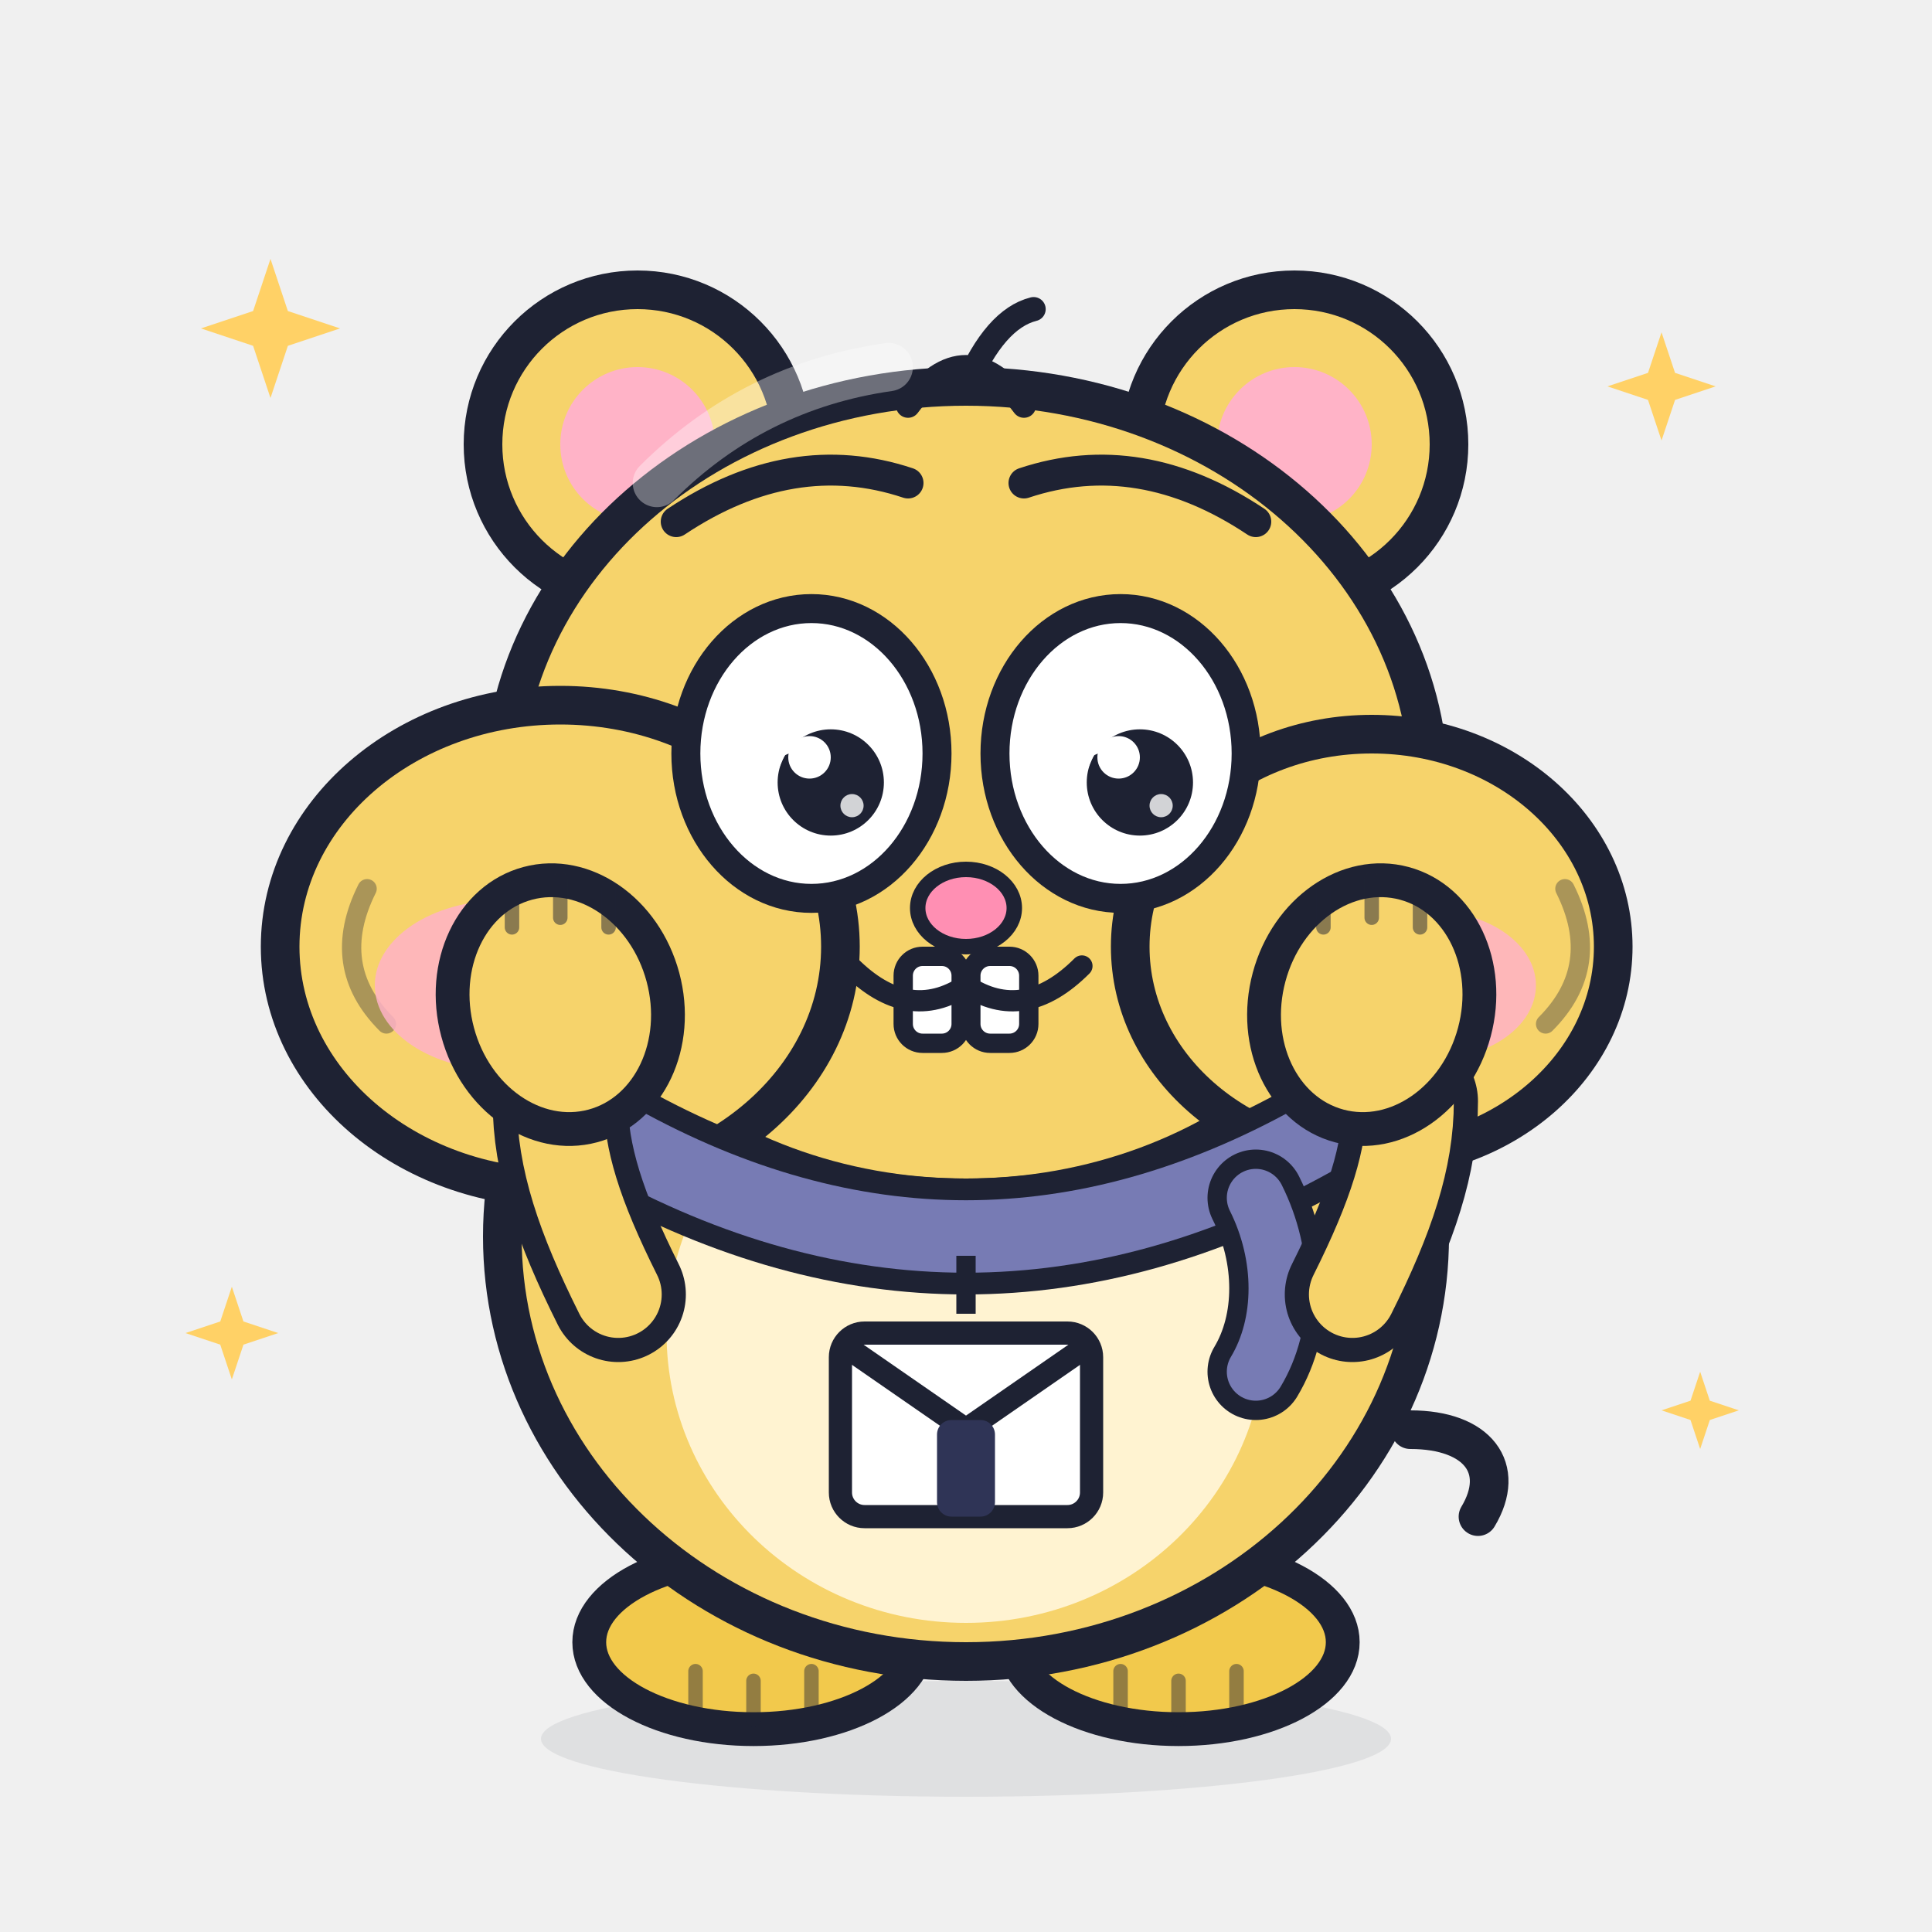
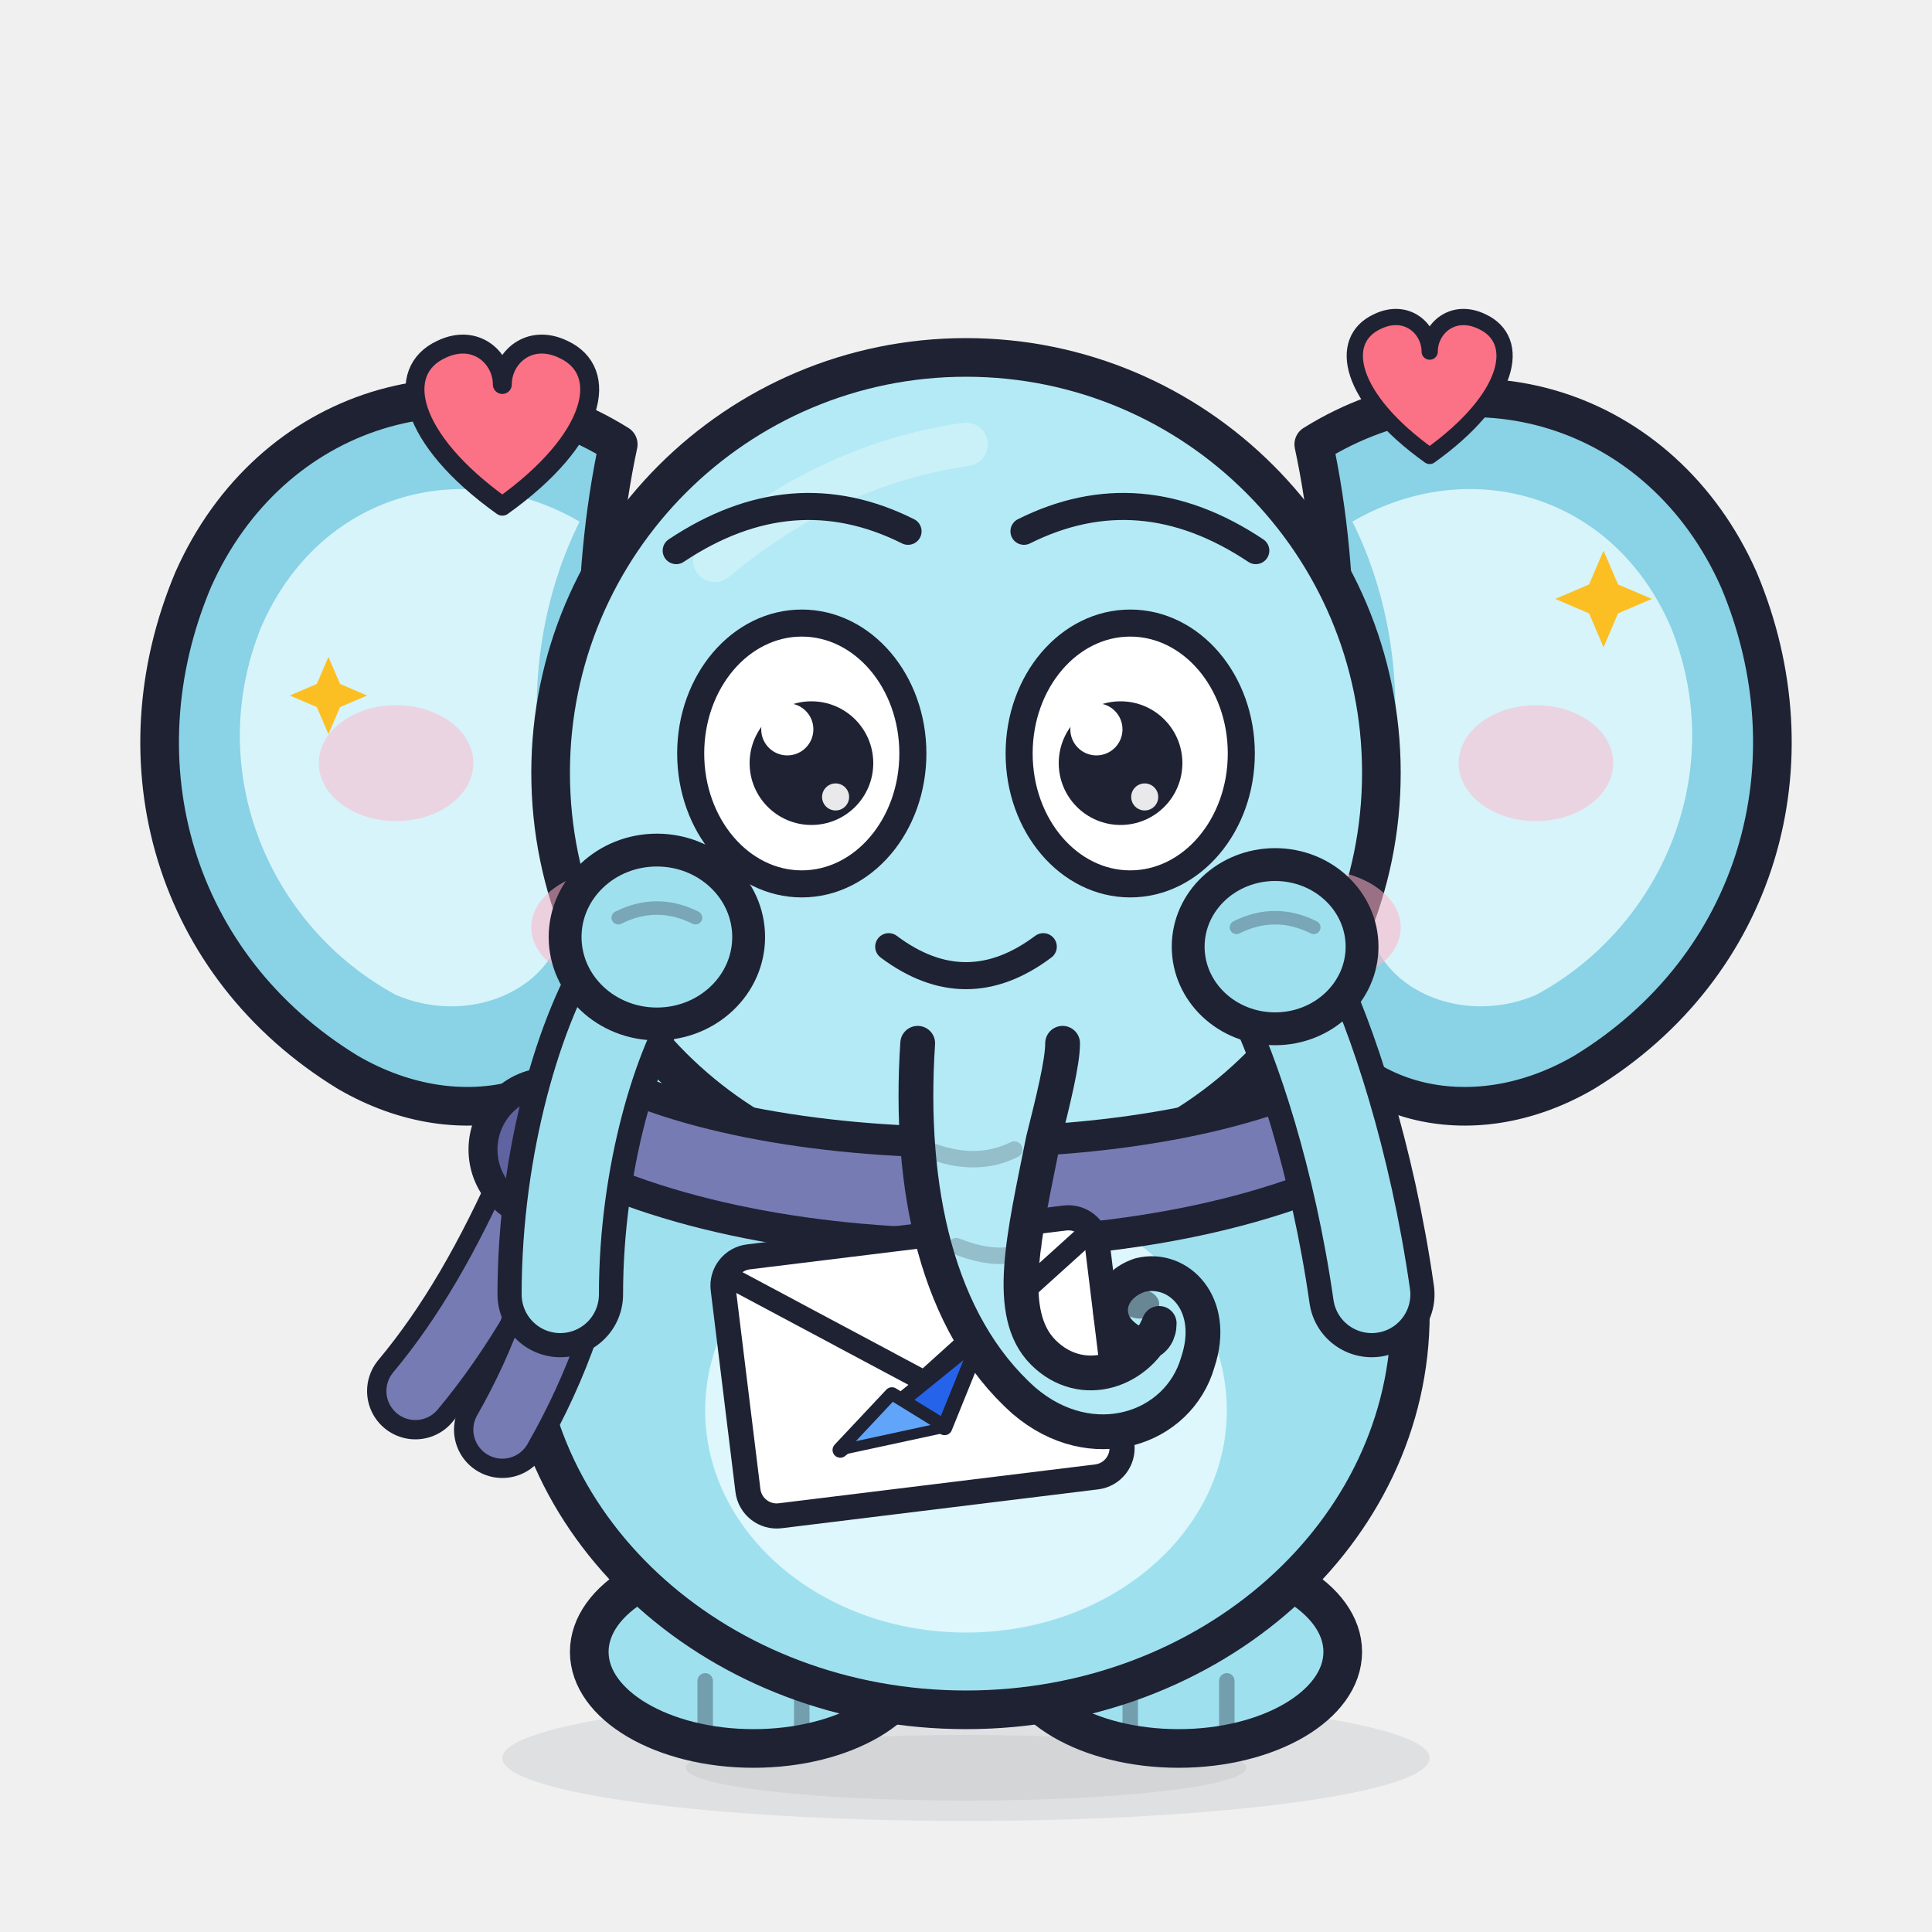
- <svg xmlns="http://www.w3.org/2000/svg" viewBox="0 0 200 200" width="88" height="88" role="img" aria-label="信使仓鼠小递 · 卖萌 Cute">
-   <style>
-   .ex-motion { animation: ex-bob 2.8s ease-in-out infinite; transform-box: fill-box; transform-origin: 50% 50%; }
-   .ex-anim-tear { animation: ex-tear 1.8s ease-in infinite; transform-box: fill-box; transform-origin: center; }
-   .ex-anim-sweat { animation: ex-tear 1.5s ease-in infinite; transform-box: fill-box; transform-origin: center; }
-   .ex-anim-heart { animation: ex-heart 2.2s ease-out infinite; transform-box: fill-box; transform-origin: center; }
-   .ex-anim-spark { animation: ex-spark 1.9s ease-in-out infinite; transform-box: fill-box; transform-origin: center; }
-   .ex-anim-rain { animation: ex-rain 1.4s linear infinite; transform-box: fill-box; transform-origin: center; }
-   .ex-anim-confetti { animation: ex-confetti 2.4s linear infinite; transform-box: fill-box; transform-origin: center; }
-   .ex-anim-pulse { animation: ex-pulse 1.6s ease-in-out infinite; transform-box: fill-box; transform-origin: center; }
-   .ex-anim-knock { animation: ex-knock 0.55s ease-in-out infinite; transform-box: fill-box; transform-origin: center; }
-   .ex-anim-knockline { animation: ex-knockline 0.55s ease-out infinite; transform-box: fill-box; transform-origin: center; }
-   .ex-anim-palm { animation: ex-palm 0.9s ease-in-out infinite; transform-box: fill-box; transform-origin: center; }
-   .ex-anim-steam { animation: ex-steam 1.8s ease-out infinite; transform-box: fill-box; transform-origin: center; }
-   .ex-anim-shock { animation: ex-shock 0.5s ease-in-out infinite; transform-box: fill-box; transform-origin: center; }
-   @keyframes ex-bob { 0%,100% { transform: translateY(0); } 50% { transform: translateY(-2.5px); } }
-   @keyframes ex-bounce { 0%,100% { transform: translateY(0); } 40% { transform: translateY(-6px); } 60% { transform: translateY(-2px); } }
-   @keyframes ex-tremble { 0%,100% { transform: translateX(0); } 25% { transform: translateX(-1px); } 75% { transform: translateX(1px); } }
-   @keyframes ex-sway { 0%,100% { transform: rotate(0deg); } 50% { transform: rotate(2deg); } }
-   @keyframes ex-shake { 0%,100% { transform: translateX(0); } 20% { transform: translateX(-4.24px); } 40% { transform: translateX(4.24px); } 60% { transform: translateX(-2.75px); } 80% { transform: translateX(1.75px); } }
-   @keyframes ex-tear { 0% { transform: translateY(0); opacity: 0; } 18% { opacity: 1; } 100% { transform: translateY(8.58px); opacity: 0; } }
-   @keyframes ex-heart { 0% { transform: translateY(0) scale(.65); opacity: 0; } 20% { opacity: 1; } 100% { transform: translateY(-14.04px) scale(1.15); opacity: 0; } }
-   @keyframes ex-spark { 0%,100% { transform: scale(.6) rotate(0deg); opacity: .3; } 50% { transform: scale(1.15) rotate(25deg); opacity: 1; } }
-   @keyframes ex-rain { 0% { transform: translateY(0); opacity: 0; } 20% { opacity: 1; } 100% { transform: translateY(9.36px); opacity: 0; } }
-   @keyframes ex-confetti { 0% { transform: translateY(-4px) rotate(0deg); opacity: 1; } 100% { transform: translateY(14px) rotate(200deg); opacity: 0; } }
-   @keyframes ex-pulse { 0%,100% { transform: scale(1); opacity: .35; } 50% { transform: scale(1.18); opacity: .7; } }
-   @keyframes ex-knock { 0%,100% { transform: translateX(3.51px); } 35% { transform: translateX(0); } }
-   @keyframes ex-knockline { 0%,100% { transform: scaleX(.6); opacity: .35; } 35% { transform: scaleX(1); opacity: 1; } }
-   @keyframes ex-palm { 0%,100% { transform: translateY(0) rotate(0deg); } 50% { transform: translateY(-1px) rotate(-4deg); } }
-   @keyframes ex-steam { 0% { transform: translateY(0); opacity: .7; } 100% { transform: translateY(-7.02px); opacity: 0; } }
-   @keyframes ex-shock { 0%,100% { transform: scaleX(.7); opacity: .4; } 50% { transform: scaleX(1.25); opacity: 1; } }
-   @keyframes ex-drift { 0%,100% { transform: translateY(0); } 50% { transform: translateY(-1.56px); } }
-   @media (prefers-reduced-motion: reduce) {
-     .ex-motion, [class*="ex-anim-"] { animation: none !important; }
-   }
-   </style>
-   <g class="ex-motion ex-cute">
-     <g class="ex-base">
-       <ellipse cx="100" cy="180" rx="44" ry="6" fill="#1E2233" opacity=".08" />
-       <path d="M146 148c7 0 10 4 7 9" fill="none" stroke="#1E2233" stroke-width="4" stroke-linecap="round" />
-       <g fill="#F2C94C" stroke="#1E2233" stroke-width="3.5">
-         <ellipse cx="78" cy="170" rx="17" ry="9" />
-         <ellipse cx="122" cy="170" rx="17" ry="9" />
-       </g>
-       <g stroke="#1E2233" stroke-width="1.5" opacity=".45" stroke-linecap="round">
-         <path d="M72 173v4" />
-         <path d="M78 174v4" />
-         <path d="M84 173v4" />
-         <path d="M116 173v4" />
-         <path d="M122 174v4" />
-         <path d="M128 173v4" />
-       </g>
-       <ellipse cx="100" cy="128" rx="48" ry="44" fill="#F6D36B" stroke="#1E2233" stroke-width="4" />
-       <ellipse cx="100" cy="138" rx="31" ry="30" fill="#FFF3D1" />
-       <g fill="#F6D36B" stroke="#1E2233" stroke-width="4">
-         <circle cx="66" cy="46" r="16" />
-         <circle cx="134" cy="46" r="16" />
-       </g>
-       <g fill="#FFB3C7">
-         <circle cx="66" cy="46" r="8" />
-         <circle cx="134" cy="46" r="8" />
-       </g>
-       <ellipse cx="100" cy="82" rx="48" ry="42" fill="#F6D36B" stroke="#1E2233" stroke-width="4" />
-       <path d="M94 42q6-8 12 0M100 40q3-7 7-8" fill="none" stroke="#1E2233" stroke-width="2.5" stroke-linecap="round" />
-       <g fill="#F6D36B" stroke="#1E2233" stroke-width="4">
-         <ellipse cx="58" cy="98" rx="29" ry="25" />
-         <ellipse cx="142" cy="98" rx="25" ry="22" />
-       </g>
-       <path d="M38 92q-4 8 2 14M162 92q4 8-2 14" fill="none" stroke="#1E2233" stroke-width="2" opacity=".35" stroke-linecap="round" />
-       <path d="M64 118q36 20 72 0" fill="none" stroke="#1E2233" stroke-width="12" stroke-linecap="round" />
-       <path d="M64 118q36 20 72 0" fill="none" stroke="#777BB4" stroke-width="7.5" stroke-linecap="round" />
-       <path d="M130 124c3 6 3 13 0 18" fill="none" stroke="#1E2233" stroke-width="10" stroke-linecap="round" />
-       <path d="M130 124c3 6 3 13 0 18" fill="none" stroke="#777BB4" stroke-width="6" stroke-linecap="round" />
-       <line x1="100" y1="130" x2="100" y2="136" stroke="#1E2233" stroke-width="2" />
-       <rect x="87" y="138" width="26" height="19" rx="2.5" fill="#FFFFFF" stroke="#1E2233" stroke-width="2.4" />
-       <path d="M87 139l13 9 13-9" fill="none" stroke="#1E2233" stroke-width="2.4" stroke-linejoin="round" />
-       <rect x="97" y="147" width="6" height="10" rx="1.5" fill="#2F3456" />
-       <path d="M68 50q10-10 24-12" fill="none" stroke="#FFF" stroke-width="5" opacity=".35" stroke-linecap="round" />
+ <svg xmlns="http://www.w3.org/2000/svg" width="88" height="88" viewBox="0 0 200 200" role="img" aria-labelledby="petTitle petDesc">
+   <g stroke-linecap="round" stroke-linejoin="round">
+     <ellipse cx="100" cy="182" rx="48" ry="6.5" fill="#1E2233" opacity=".08" />
+     <ellipse cx="100" cy="183" rx="29" ry="3.4" fill="#1E2233" opacity=".06" />
+     <g fill="#9FE0EF" stroke="#1E2233" stroke-width="4">
+       <ellipse cx="78" cy="171" rx="17" ry="10" />
+       <ellipse cx="122" cy="171" rx="17" ry="10" />
    </g>
-     <g class="ex-face">
-       <ellipse cx="84" cy="78" rx="13" ry="15" fill="#FFF" stroke="#1E2233" stroke-width="3" />
-       <circle cx="86" cy="81" r="5.5" fill="#1E2233" />
-       <circle cx="83.8" cy="78.4" r="2.2" fill="#FFF" />
-       <circle cx="88.2" cy="83.4" r="1.2" fill="#FFF" opacity=".8" />
-       <path d="M80 73l1.2 2.8 2.8 1.2-2.8 1.2-1.2 2.8-1.2-2.8-2.8-1.2 2.8-1.2z" fill="#FFF" />
-       <ellipse cx="116" cy="78" rx="13" ry="15" fill="#FFF" stroke="#1E2233" stroke-width="3" />
-       <circle cx="118" cy="81" r="5.5" fill="#1E2233" />
-       <circle cx="115.8" cy="78.4" r="2.2" fill="#FFF" />
-       <circle cx="120.2" cy="83.4" r="1.2" fill="#FFF" opacity=".8" />
-       <path d="M112 73l1.2 2.8 2.8 1.2-2.8 1.2-1.2 2.8-1.2-2.8-2.8-1.2 2.8-1.2z" fill="#FFF" />
-       <path d="M70 54q12-8 24-4" fill="none" stroke="#1E2233" stroke-width="3.2" stroke-linecap="round" />
-       <path d="M106 50q12-4 24 4" fill="none" stroke="#1E2233" stroke-width="3.2" stroke-linecap="round" />
-       <ellipse cx="100" cy="94" rx="5" ry="4" fill="#FF8FB3" stroke="#1E2233" stroke-width="1.6" />
-       <g fill="#FFF" stroke="#1E2233" stroke-width="2">
-         <rect x="93.5" y="99" width="6" height="9" rx="2" />
-         <rect x="100.5" y="99" width="6" height="9" rx="2" />
-       </g>
-       <path d="M88 100q6 6 12 2M112 100q-6 6-12 2" fill="none" stroke="#1E2233" stroke-width="2.2" stroke-linecap="round" />
-       <ellipse cx="52" cy="102" rx="13.2" ry="8.8" fill="#FFB3C7" opacity="0.85" />
-       <ellipse cx="148" cy="102" rx="11" ry="7.7" fill="#FFB3C7" opacity="0.85" />
+     <g fill="none" stroke="#1E2233" stroke-width="1.6" opacity=".35">
+       <path d="M73 174v5" />
+       <path d="M83 174v5" />
+       <path d="M117 174v5" />
+       <path d="M127 174v5" />
    </g>
-     <g class="ex-arms">
-       <path d="M64 134c-4-8-6-14-6-20" fill="none" stroke="#1E2233" stroke-width="14" stroke-linecap="round" />
-       <path d="M64 134c-4-8-6-14-6-20" fill="none" stroke="#F6D36B" stroke-width="9" stroke-linecap="round" />
-       <ellipse cx="58" cy="104" rx="11" ry="13" fill="#F6D36B" stroke="#1E2233" stroke-width="3.5" transform="rotate(-15 58 104)" />
-       <g stroke="#1E2233" stroke-width="1.5" opacity=".5" stroke-linecap="round">
-         <path d="M53 96v-4" />
-         <path d="M58 95v-4" />
-         <path d="M63 96v-4" />
-       </g>
-       <path d="M140 134c4-8 6-14 6-20" fill="none" stroke="#1E2233" stroke-width="14" stroke-linecap="round" />
-       <path d="M140 134c4-8 6-14 6-20" fill="none" stroke="#F6D36B" stroke-width="9" stroke-linecap="round" />
-       <ellipse cx="142" cy="104" rx="11" ry="13" fill="#F6D36B" stroke="#1E2233" stroke-width="3.5" transform="rotate(15 142 104)" />
-       <g stroke="#1E2233" stroke-width="1.5" opacity=".5" stroke-linecap="round">
-         <path d="M137 96v-4" />
-         <path d="M142 95v-4" />
-         <path d="M147 96v-4" />
-       </g>
+     <ellipse cx="100" cy="136" rx="46" ry="41" fill="#9FE0EF" stroke="#1E2233" stroke-width="4" />
+     <ellipse cx="100" cy="146" rx="27" ry="23" fill="#DDF7FC" />
+     <g transform="rotate(0 64 72)">
+       <path d="M64 46 C48 36 28 42 20 60 C12 79 18 100 36 111 C48 118 61 114 65 104 C66 100 66 96 65 92 C61 77 61 60 64 46 Z" fill="#8AD2E5" stroke="#1E2233" stroke-width="4" />
+       <path d="M60 54 C48 47 33 51 27 65 C21 80 28 96 41 103 C48 106 56 103 58 97 C59 93 58 89 57 85 C54 73 56 62 60 54 Z" fill="#D6F4FA" />
+       <ellipse cx="41" cy="79" rx="8" ry="6" fill="#FFB3C7" opacity=".5" />
    </g>
-     <g class="ex-effects">
-       <g class="ex-anim-spark" style="animation-delay:0s" transform="translate(28 34) scale(0.9)">
-         <path d="M0 -8L2 -2 8 0 2 2 0 8-2 2-8 0-2-2Z" fill="#FFD166" />
-       </g>
-       <g class="ex-anim-spark" style="animation-delay:0.5s" transform="translate(172 40) scale(0.7)">
-         <path d="M0 -8L2 -2 8 0 2 2 0 8-2 2-8 0-2-2Z" fill="#FFD166" />
-       </g>
-       <g class="ex-anim-spark" style="animation-delay:0.9s" transform="translate(24 138) scale(0.6)">
-         <path d="M0 -8L2 -2 8 0 2 2 0 8-2 2-8 0-2-2Z" fill="#FFD166" />
-       </g>
-       <g class="ex-anim-spark" style="animation-delay:1.3s" transform="translate(176 146) scale(0.5)">
-         <path d="M0 -8L2 -2 8 0 2 2 0 8-2 2-8 0-2-2Z" fill="#FFD166" />
-       </g>
+     <g transform="rotate(0 136 72)">
+       <path d="M136 46 C152 36 172 42 180 60 C188 79 182 100 164 111 C152 118 139 114 135 104 C134 100 134 96 135 92 C139 77 139 60 136 46 Z" fill="#8AD2E5" stroke="#1E2233" stroke-width="4" />
+       <path d="M140 54 C152 47 167 51 173 65 C179 80 172 96 159 103 C152 106 144 103 142 97 C141 93 142 89 143 85 C146 73 144 62 140 54 Z" fill="#D6F4FA" />
+       <ellipse cx="159" cy="79" rx="8" ry="6" fill="#FFB3C7" opacity=".5" />
    </g>
+     <circle cx="100" cy="80" r="43" fill="#B3EAF5" stroke="#1E2233" stroke-width="4" />
+     <path d="M74 58 Q86 48 100 46" fill="none" stroke="#FFFFFF" stroke-width="4.5" opacity=".32" />
+     <ellipse cx="64" cy="96" rx="9" ry="6" fill="#FFB3C7" opacity=".55" />
+     <ellipse cx="136" cy="96" rx="9" ry="6" fill="#FFB3C7" opacity=".55" />
+     <g>
+       <ellipse cx="83" cy="78" rx="11.5" ry="13.5" fill="#FFFFFF" stroke="#1E2233" stroke-width="2.8" />
+       <ellipse cx="117" cy="78" rx="11.5" ry="13.5" fill="#FFFFFF" stroke="#1E2233" stroke-width="2.8" />
+       <circle cx="84" cy="79" r="6.4" fill="#1E2233" />
+       <circle cx="116" cy="79" r="6.4" fill="#1E2233" />
+       <circle cx="81.5" cy="75.5" r="2.7" fill="#FFFFFF" />
+       <circle cx="113.5" cy="75.5" r="2.7" fill="#FFFFFF" />
+       <circle cx="86.5" cy="82.5" r="1.4" fill="#FFFFFF" opacity=".9" />
+       <circle cx="118.5" cy="82.5" r="1.4" fill="#FFFFFF" opacity=".9" />
+     </g>
+     <g fill="none" stroke="#1E2233" stroke-width="2.8">
+       <path d="M70 57 Q82 49 94 55" />
+       <path d="M106 55 Q118 49 130 57" />
+     </g>
+     <path d="M92 98 Q100 104 108 98" fill="none" stroke="#1E2233" stroke-width="2.8" />
+     <g>
+       <path d="M56 122 C52 131 48 138 43 144" fill="none" stroke="#1E2233" stroke-width="10" />
+       <path d="M56 122 C52 131 48 138 43 144" fill="none" stroke="#777BB4" stroke-width="6" />
+       <path d="M60 124 C59 133 56 141 52 148" fill="none" stroke="#1E2233" stroke-width="10" />
+       <path d="M60 124 C59 133 56 141 52 148" fill="none" stroke="#777BB4" stroke-width="6" />
+       <path d="M60 110 C78 121 122 121 140 110 L144 119 C122 132 78 132 56 119 Z" fill="#777BB4" stroke="#1E2233" stroke-width="3.2" />
+       <circle cx="57" cy="119" r="7" fill="#5F63A0" stroke="#1E2233" stroke-width="3" />
+     </g>
+     <g transform="rotate(-7 95.5 141.5)">
+       <rect x="76" y="128" width="39" height="27" rx="3" fill="#FFFFFF" stroke="#1E2233" stroke-width="2.6" />
+       <path d="M77 130 L95.5 143 L114 130" fill="none" stroke="#1E2233" stroke-width="2.2" />
+       <path d="M86 149 L102 139 L97 148 L92 144 Z" fill="#2563EB" stroke="#1E2233" stroke-width="1.6" />
+       <path d="M86 149 L92 144 L97 148 Z" fill="#60A5FA" stroke="#1E2233" stroke-width="1.1" />
+     </g>
+     <path d="M58 134 C58 120 62 107 66 101" fill="none" stroke="#1E2233" stroke-width="13" />
+     <path d="M58 134 C58 120 62 107 66 101" fill="none" stroke="#9FE0EF" stroke-width="8" />
+     <ellipse cx="68" cy="97" rx="9.5" ry="9" fill="#9FE0EF" stroke="#1E2233" stroke-width="3.4" />
+     <path d="M64 95 q4 -2 8 0" fill="none" stroke="#1E2233" stroke-width="1.4" opacity=".3" />
+     <path d="M95 108 C94 123 97 137 106 145 C113 151 122 148 124 141 C126 135 122 131 118 132 C115 133 114 136 116 138 C118 140 120 139 120 137 C118 142 112 144 108 140 C104 136 106 128 108 118 C109 114 110 110 110 108" fill="#B3EAF5" />
+     <path d="M95 108 C94 123 97 137 106 145 C113 151 122 148 124 141 C126 135 122 131 118 132 C115 133 114 136 116 138 C118 140 120 139 120 137 C118 142 112 144 108 140 C104 136 106 128 108 118 C109 114 110 110 110 108" fill="none" stroke="#1E2233" stroke-width="3.6" />
+     <ellipse cx="118" cy="135" rx="2" ry="1.5" fill="#1E2233" opacity=".5" />
+     <path d="M96 119 Q101 121 105 119" fill="none" stroke="#1E2233" stroke-width="1.7" opacity=".22" />
+     <path d="M99 129 Q104 131 107 129" fill="none" stroke="#1E2233" stroke-width="1.7" opacity=".22" />
+     <path d="M142 134 C140 120 136 108 133 102" fill="none" stroke="#1E2233" stroke-width="13" />
+     <path d="M142 134 C140 120 136 108 133 102" fill="none" stroke="#9FE0EF" stroke-width="8" />
+     <ellipse cx="132" cy="98" rx="9" ry="8.5" fill="#9FE0EF" stroke="#1E2233" stroke-width="3.4" />
+     <path d="M128 96 q4 -2 8 0" fill="none" stroke="#1E2233" stroke-width="1.4" opacity=".3" />
+     <path transform="translate(52 44) scale(1.4)" d="M0 6 C-7 1 -8 -4 -4.5 -5.6 C-2 -6.8 0 -5 0 -3 C0 -5 2 -6.8 4.5 -5.6 C8 -4 7 1 0 6 Z" fill="#FB7185" stroke="#1E2233" stroke-width="1.4" />
+     <path transform="translate(148 40) scale(1.2)" d="M0 6 C-7 1 -8 -4 -4.5 -5.6 C-2 -6.8 0 -5 0 -3 C0 -5 2 -6.8 4.5 -5.6 C8 -4 7 1 0 6 Z" fill="#FB7185" stroke="#1E2233" stroke-width="1.4" />
+     <path d="M166 57 L167.5 60.5 L171 62 L167.5 63.5 L166 67 L164.5 63.5 L161 62 L164.5 60.5 Z" fill="#FBBF24" opacity="1" />
+     <path d="M34 68 L35.2 70.8 L38 72 L35.2 73.2 L34 76 L32.8 73.2 L30 72 L32.8 70.8 Z" fill="#FBBF24" opacity="1" />
  </g>
</svg>
